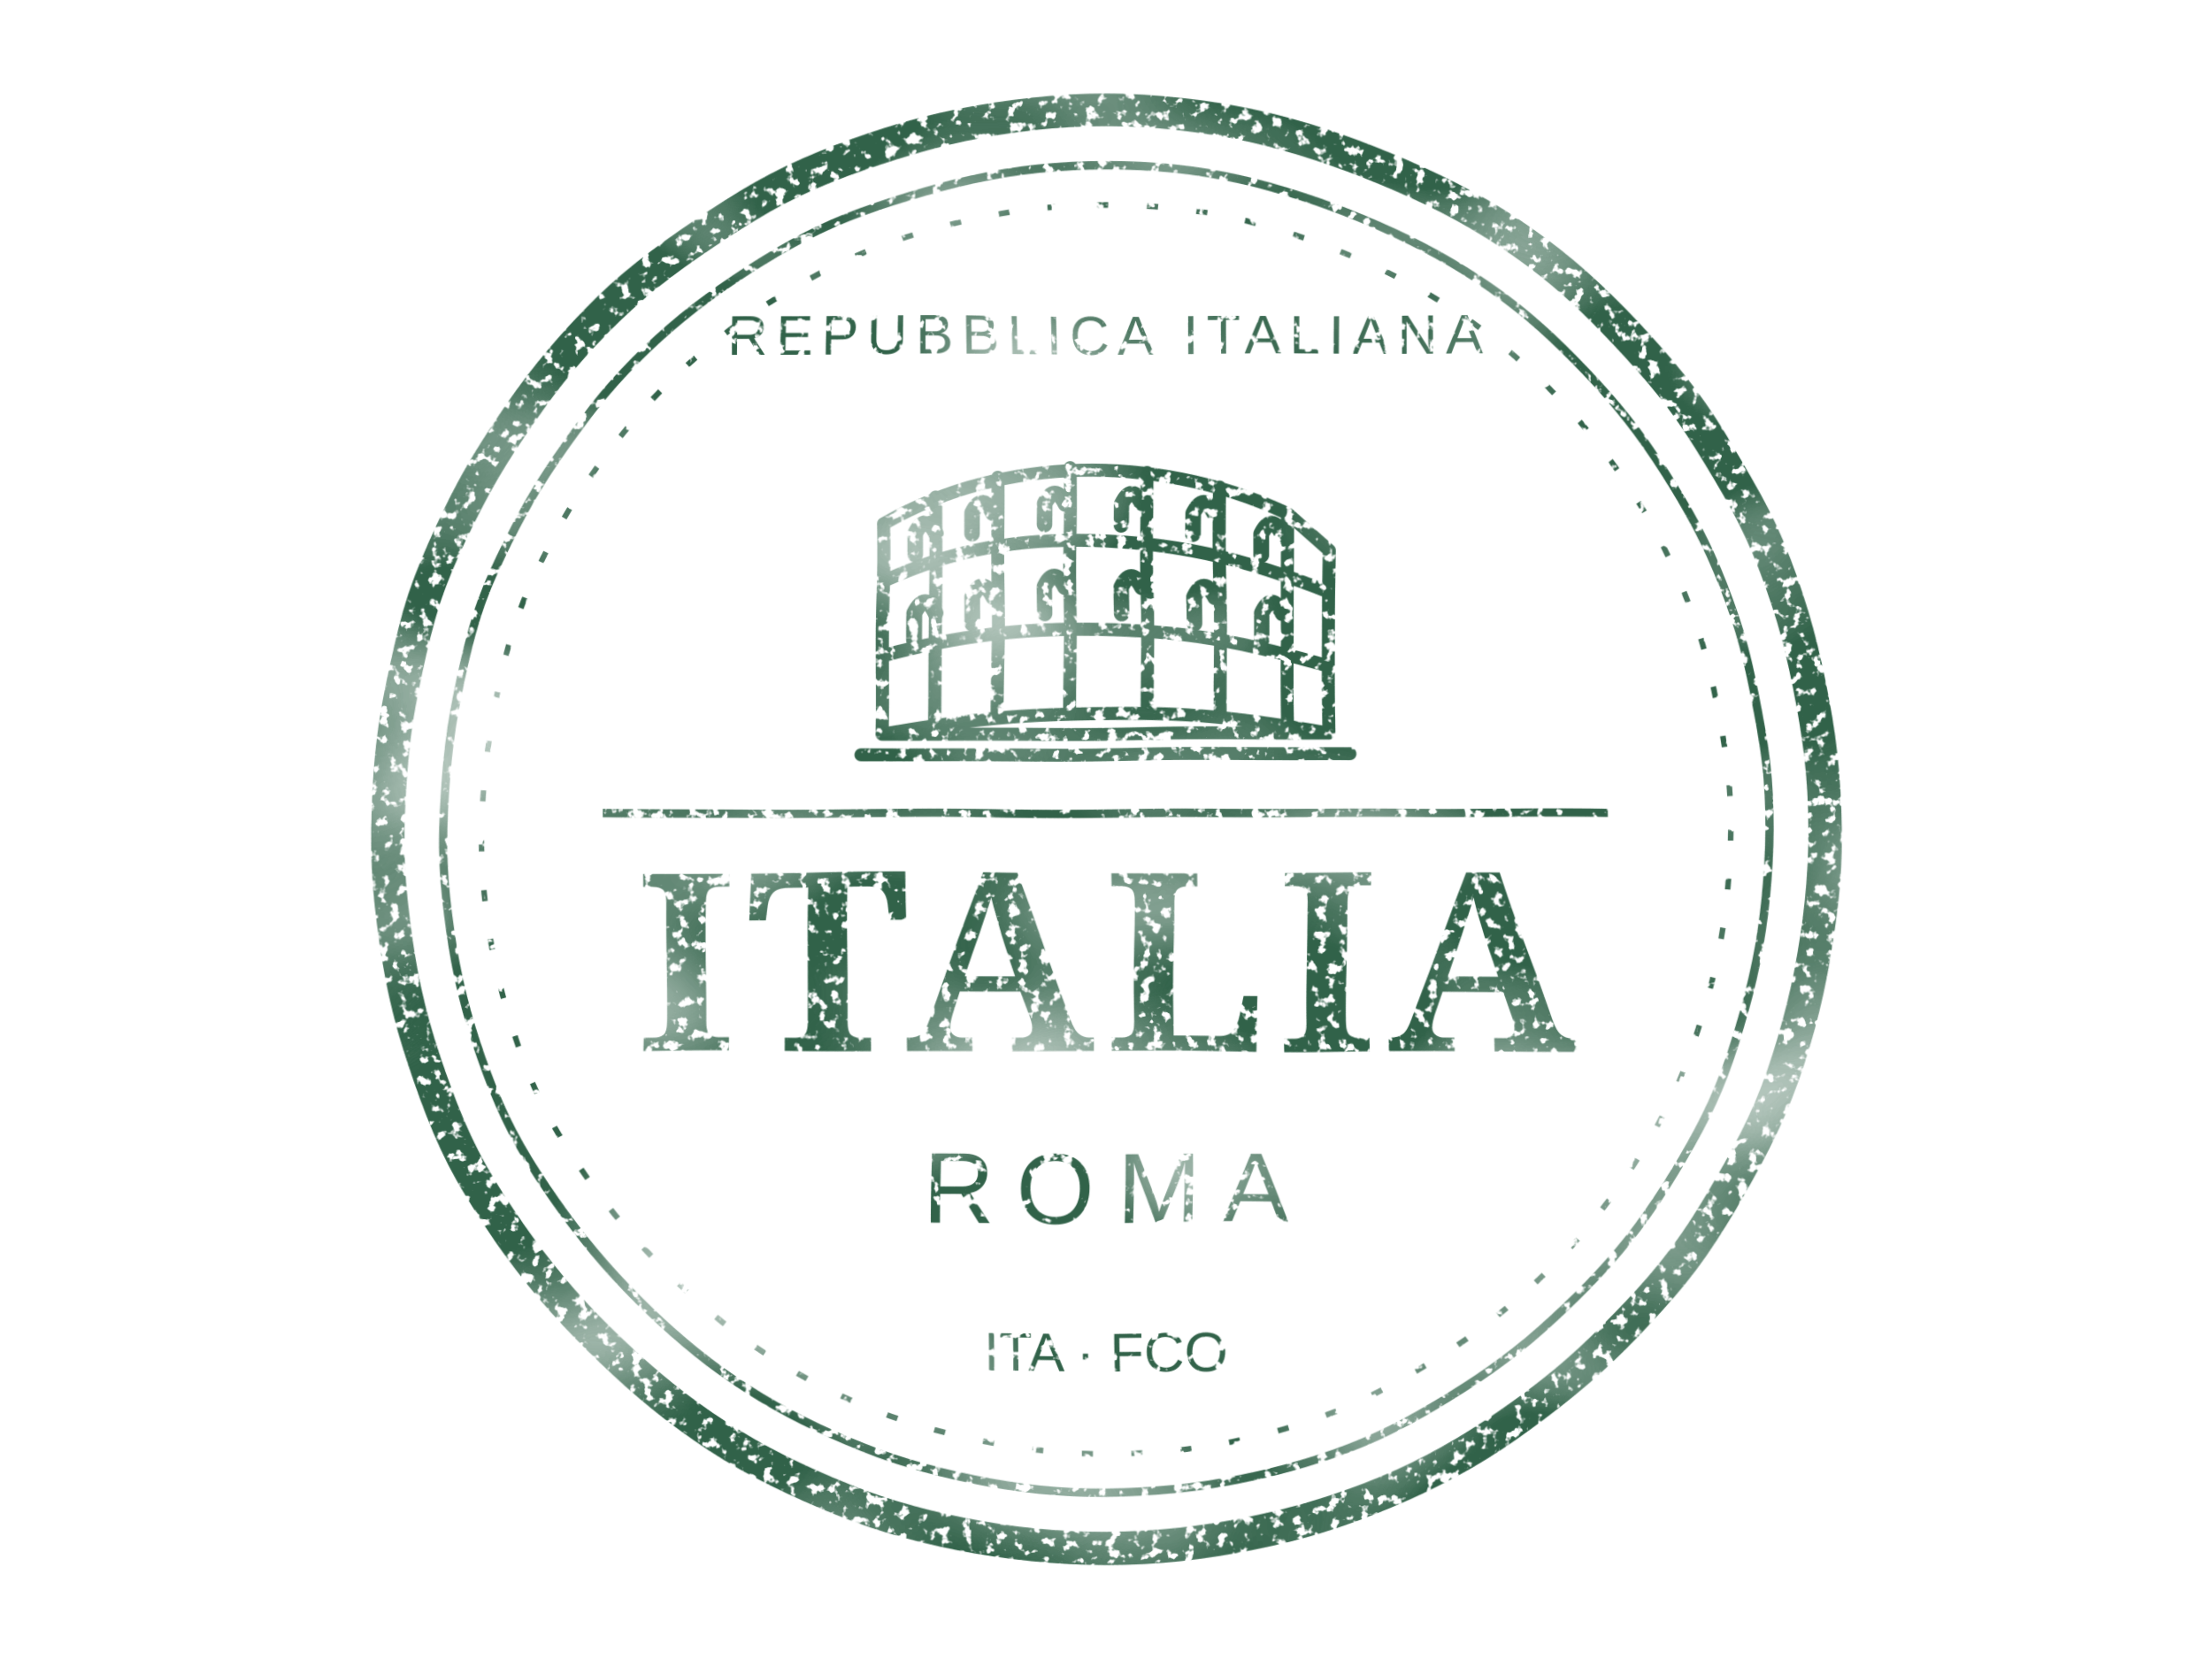
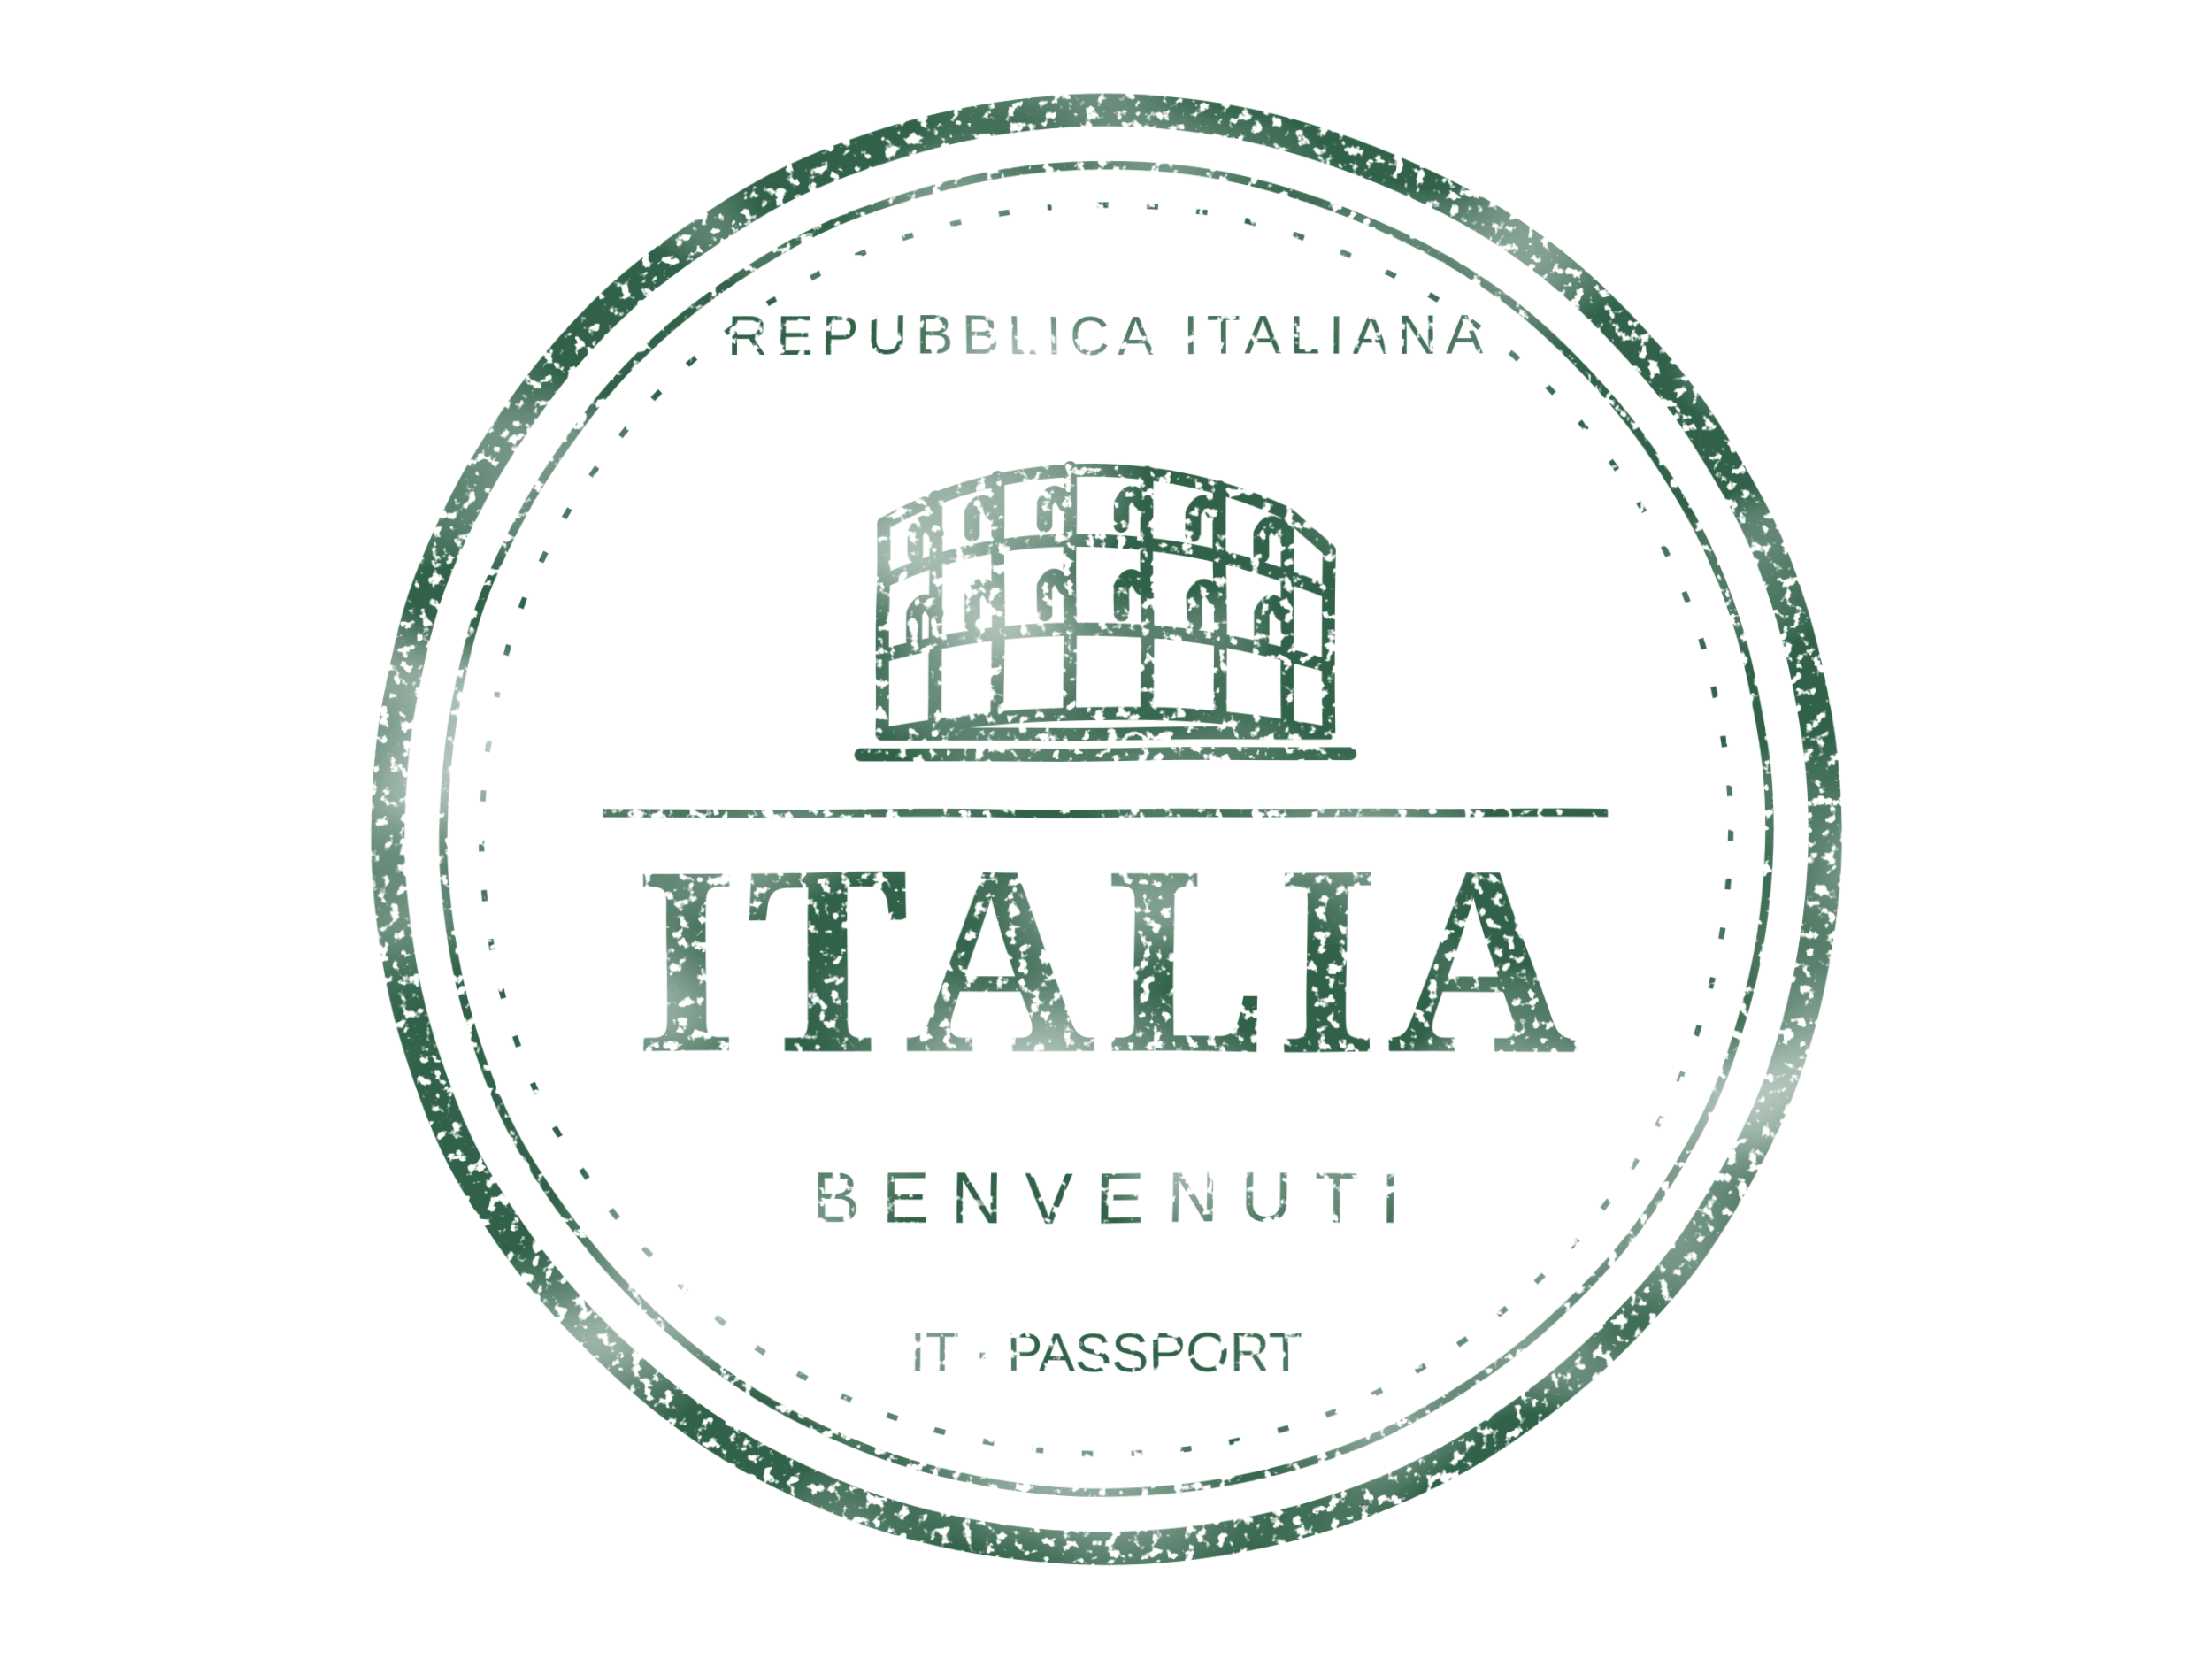
<svg xmlns="http://www.w3.org/2000/svg" viewBox="0 0 400 300" width="400" height="300" role="img" aria-labelledby="title-it">
  <defs>
    <filter id="ink-it-worn" x="-5%" y="-5%" width="110%" height="110%" color-interpolation-filters="sRGB">
      <feTurbulence type="fractalNoise" baseFrequency=".5" numOctaves="3" seed="17" result="grain" />
      <feColorMatrix in="grain" type="matrix" values="0 0 0 0 1 0 0 0 0 1 0 0 0 0 1 1 0 0 0 0" />
      <feComponentTransfer>
        <feFuncA type="linear" slope="10" intercept="-3.3" />
      </feComponentTransfer>
      <feComposite in="SourceGraphic" operator="in" result="porous" />
      <feTurbulence type="fractalNoise" baseFrequency=".019 .027" numOctaves="2" seed="41" result="pressure" />
      <feColorMatrix type="matrix" values="0 0 0 0 1 0 0 0 0 1 0 0 0 0 1 1 0 0 0 0" />
      <feComponentTransfer>
        <feFuncA type="linear" slope="1.8" intercept="-.05" />
      </feComponentTransfer>
      <feComposite in="porous" operator="in" result="ink" />
      <feDisplacementMap in="ink" in2="pressure" scale="1.15" xChannelSelector="R" yChannelSelector="G" />
      <feGaussianBlur stdDeviation=".12" />
    </filter>
  </defs>
  <g filter="url(#ink-it-worn)" color="#316249" fill="currentColor" font-family="Arial,Helvetica,sans-serif" text-anchor="middle">
    <g fill="none" stroke="currentColor">
      <circle cx="200" cy="150" r="130" stroke-width="6" />
      <circle cx="200" cy="150" r="120" stroke-width="1.5" />
      <circle cx="200" cy="150" r="113" stroke-dasharray="2 7" stroke-width="1" />
    </g>
    <text x="200" y="64" font-size="10" letter-spacing="1.5">REPUBBLICA ITALIANA</text>
    <g transform="translate(200 109) scale(0.94)" fill="none" stroke="currentColor" stroke-width="2.5" stroke-linecap="round" stroke-linejoin="round">
      <path d="M-43 25V-15Q-6-35 35-17L43-10V25ZM-43-4Q-5-21 43-2M-43 10Q-2-1 43 12M-43 25Q0 17 43 25M-43-15V25M-33-20V23M-21-24V21M-7-26V20M8-25V21M22-22V22M35-17V24M-47 29H47" />
      <path d="M-37-9V-13Q-35-17-33-13M-26-13V-17Q-24-21-22-17M-12-15V-19Q-10-23-8-19M3-15V-19Q5-23 7-19M17-13V-17Q19-21 21-17M30-9V-13Q32-17 34-13M-37 7V2Q-35-2-33 2M-26 4V-1Q-24-5-22-1M-12 2V-3Q-10-7-8-3M3 2V-3Q5-7 7-3M17 4V-1Q19-5 21-1M30 7V2Q32-2 34 2" stroke-width="3" />
    </g>
    <path d="M109 147H291" fill="none" stroke="currentColor" stroke-width="1.5" />
    <text x="200" y="190" font-size="45" font-family="Georgia,serif" font-weight="700" letter-spacing="2">ITALIA</text>
-     <text x="200" y="221" font-size="18" letter-spacing="4">ROMA</text>
-     <text x="200" y="248" font-size="10">ITA · FCO</text>
+     <text x="200" y="221" font-size="13" letter-spacing="4">BENVENUTI</text>
+     <text x="200" y="248" font-size="10">IT · PASSPORT</text>
  </g>
</svg>
